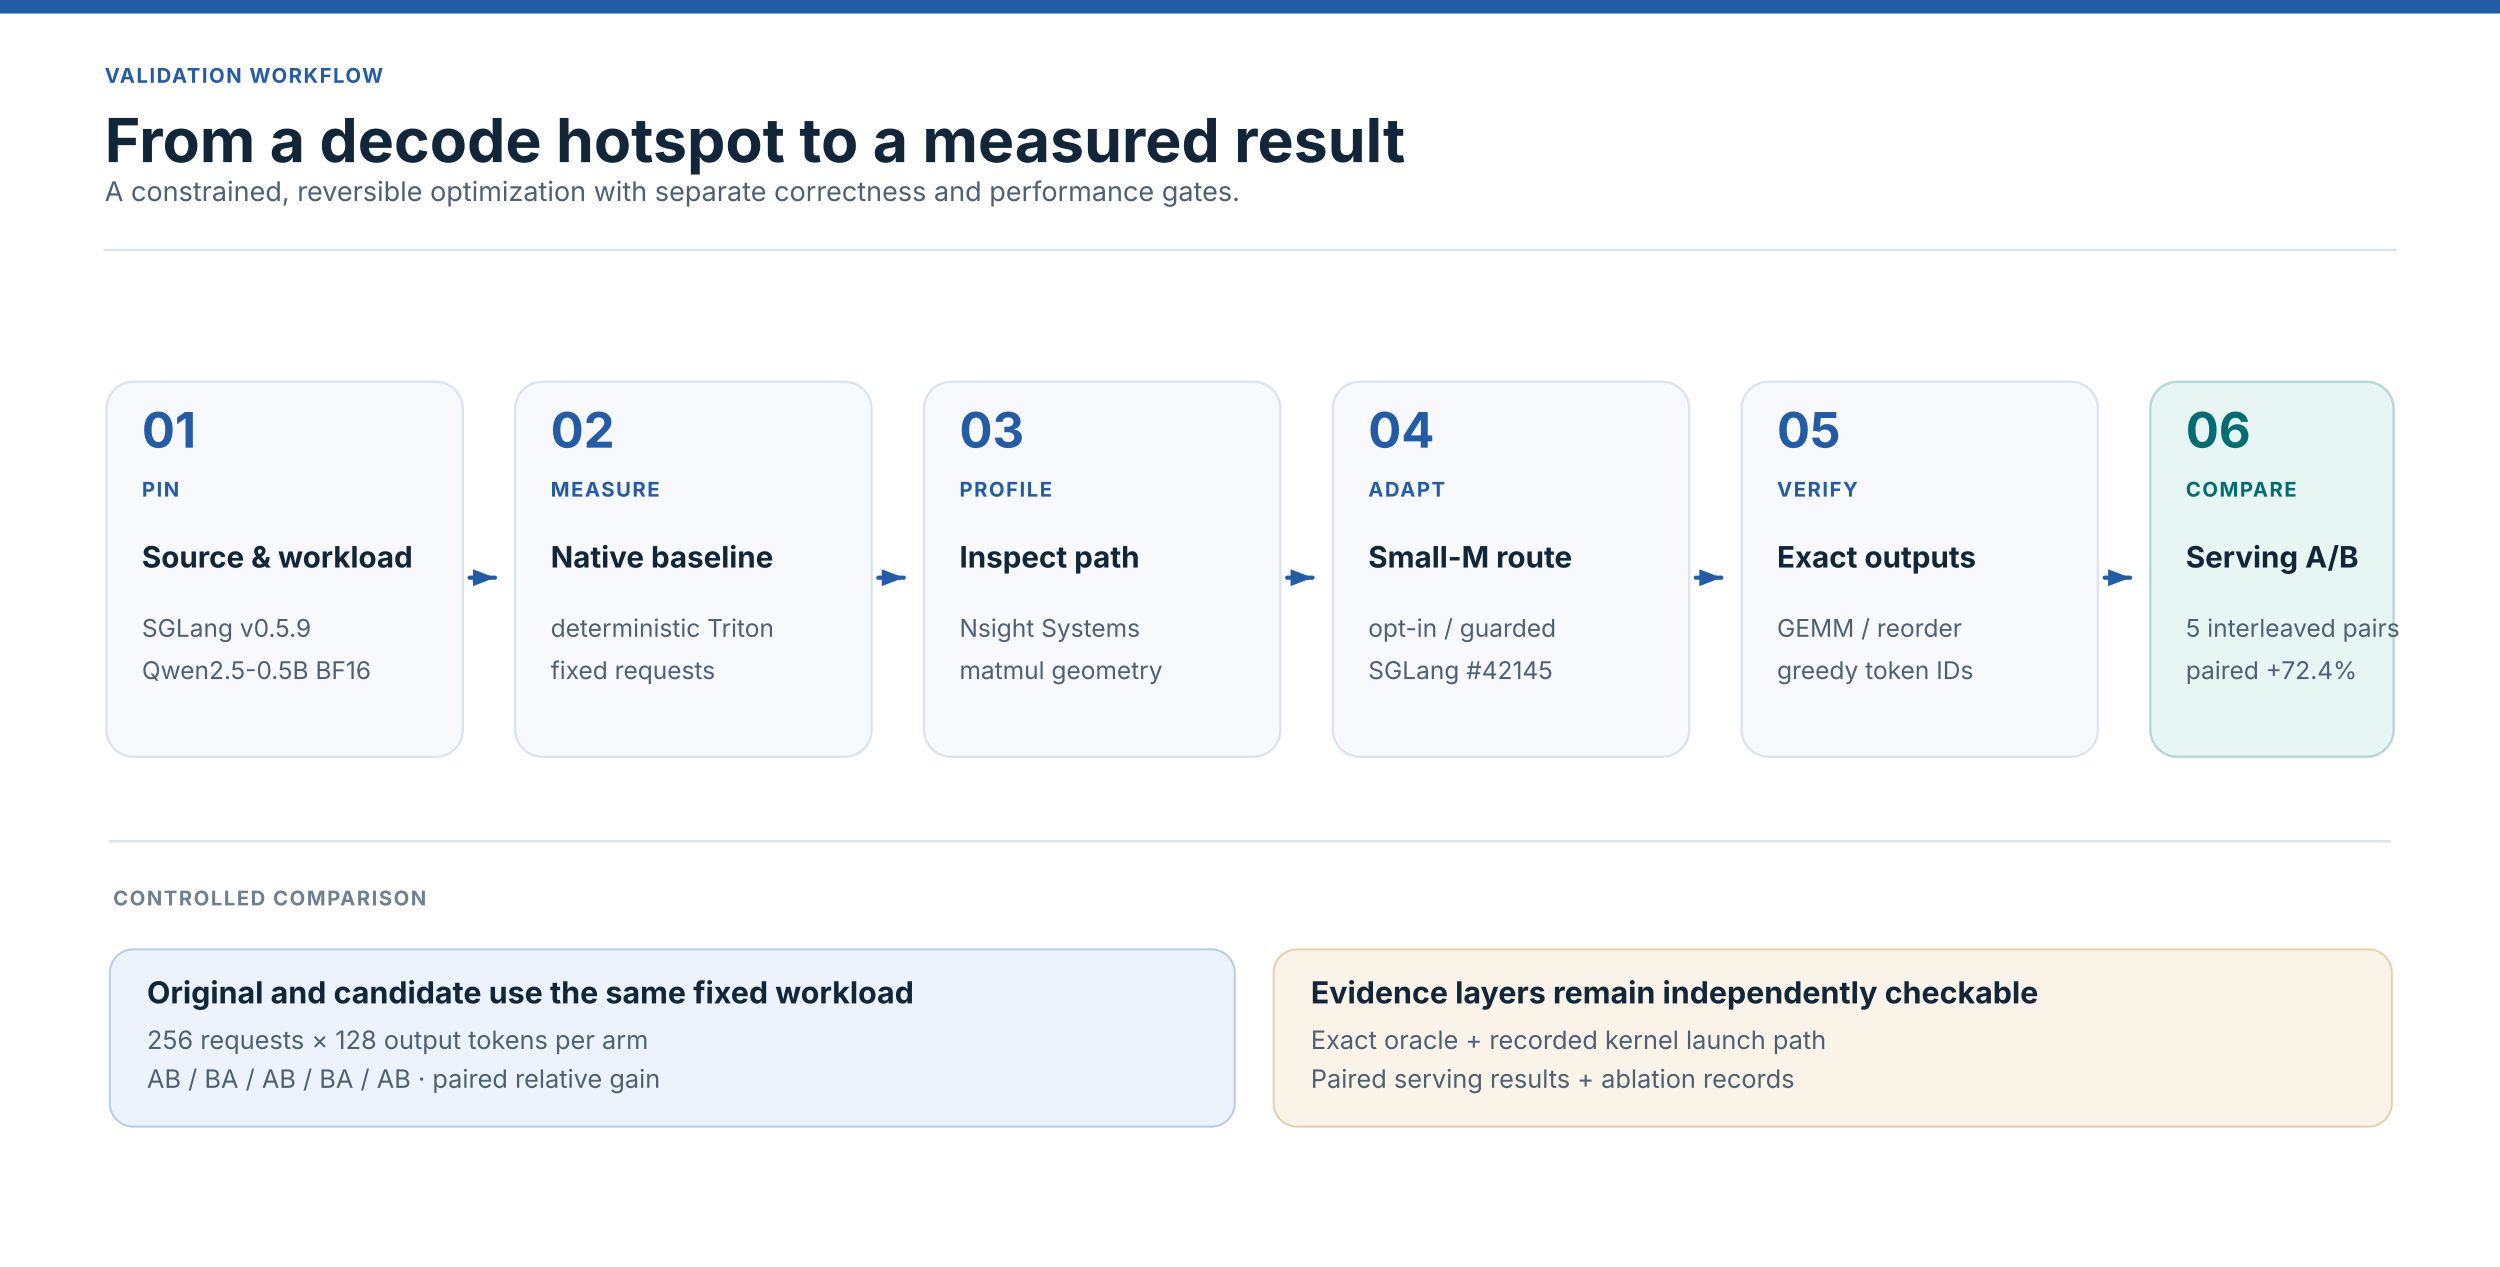
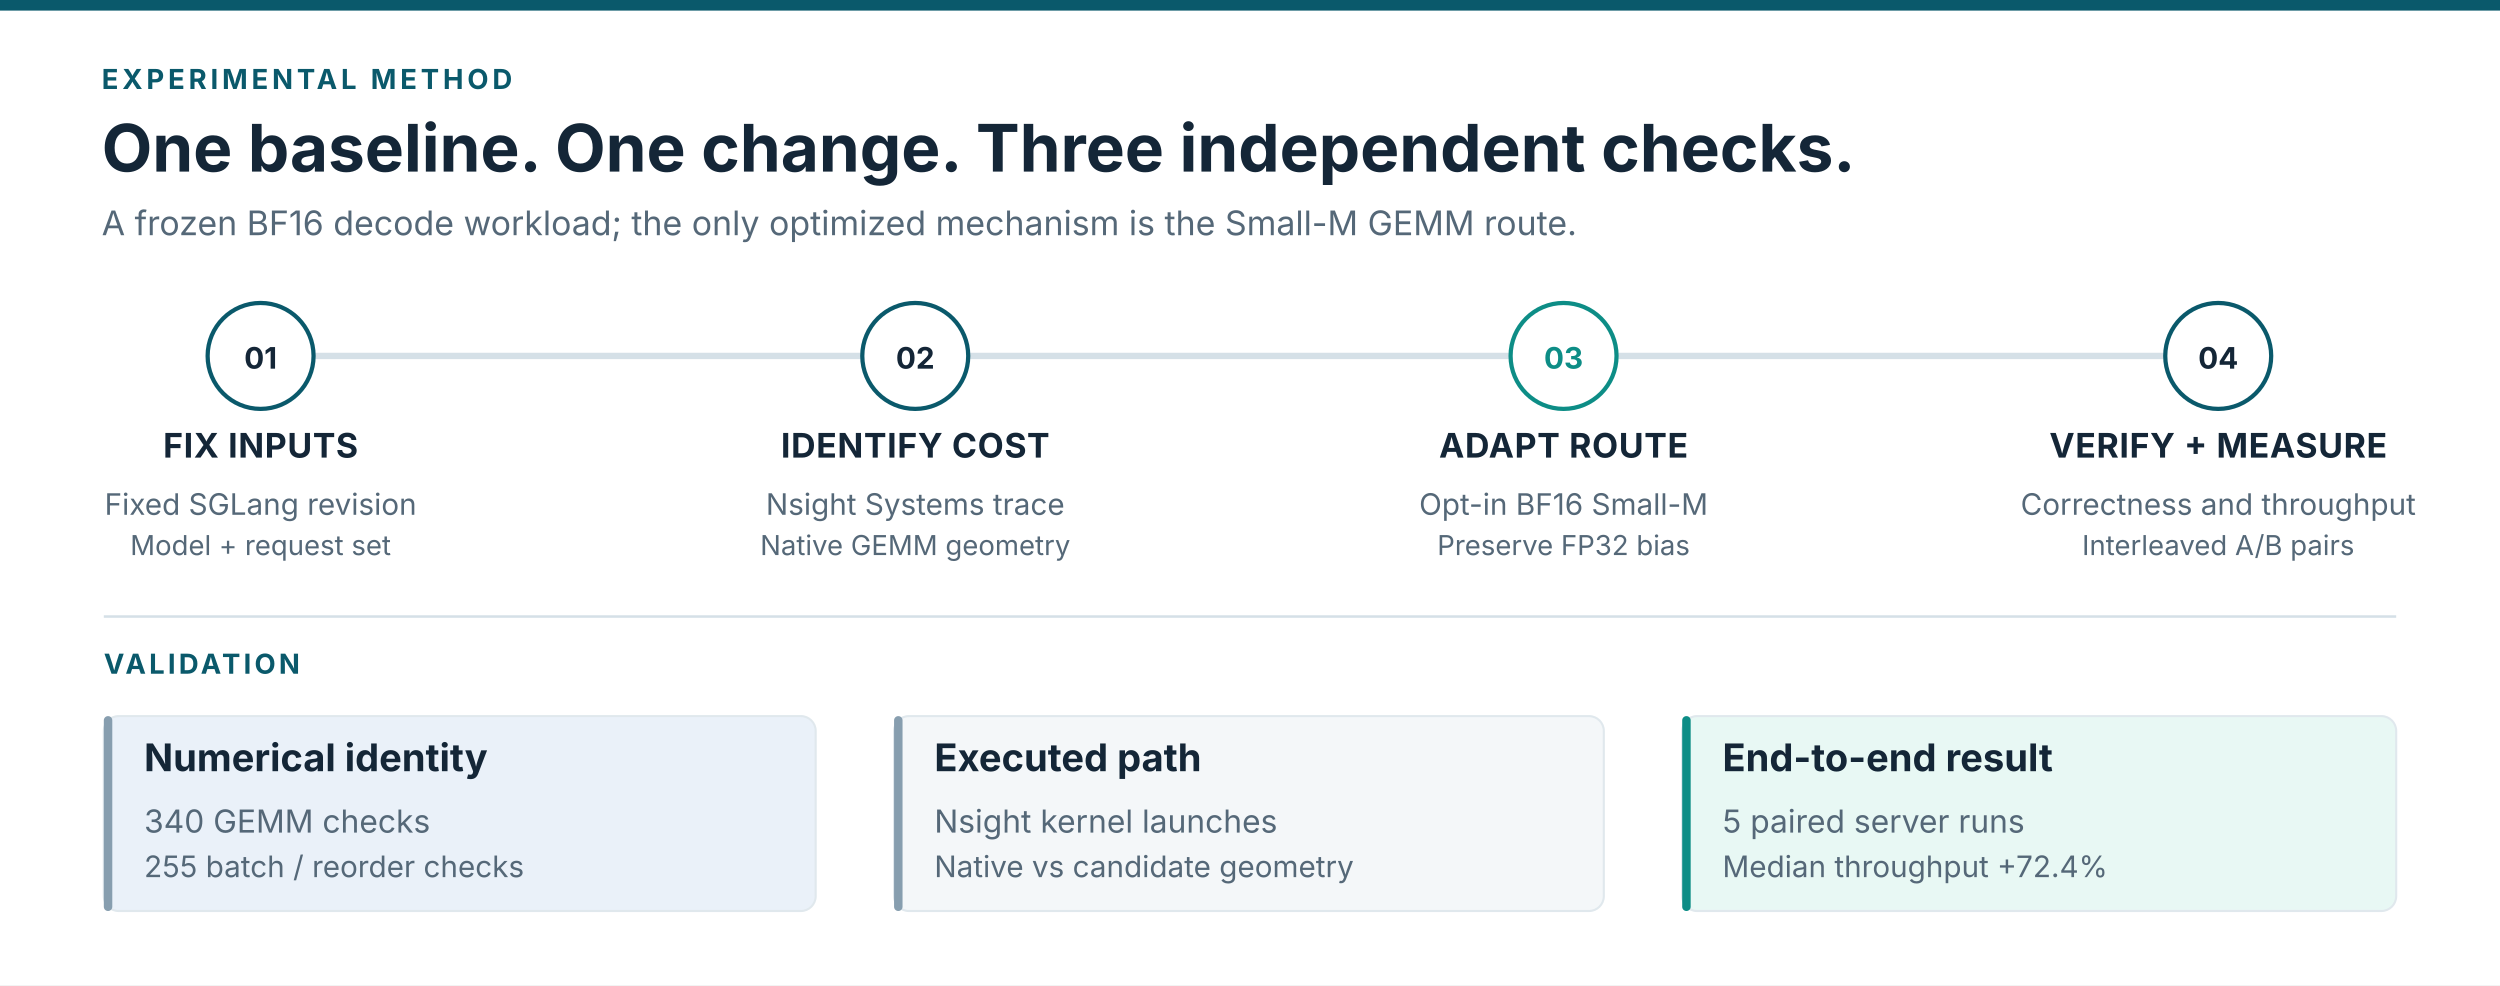
- <svg xmlns="http://www.w3.org/2000/svg" baseProfile="full" height="750" version="1.1" viewBox="0 0 1480 750" width="1480">
-   <defs />
-   <rect fill="#FFFFFF" height="750" width="1480" x="0" y="0" />
-   <rect fill="#225CA8" height="8" width="1480" x="0" y="0" />
-   <text fill="#225CA8" font-family="Inter, Lato, Arial, sans-serif" font-size="12" font-weight="700" letter-spacing=".9px" text-anchor="start" x="62" y="49">VALIDATION WORKFLOW</text>
-   <text fill="#12263A" font-family="Inter, Lato, Arial, sans-serif" font-size="36" font-weight="700" text-anchor="start" x="62" y="96">From a decode hotspot to a measured result</text>
-   <text fill="#4D6074" font-family="Inter, Lato, Arial, sans-serif" font-size="16" font-weight="400" text-anchor="start" x="62" y="119">A constrained, reversible optimization with separate correctness and performance gates.</text>
-   <line fill="none" stroke="#DCE5EC" stroke-linecap="round" stroke-width="1.5" x1="62" x2="1418" y1="148" y2="148" />
-   <rect fill="#F7F9FC" height="222" rx="16" ry="16" stroke="#DCE5EC" stroke-width="1.4" width="211" x="63" y="226" />
-   <text fill="#225CA8" font-family="Inter, Lato, Arial, sans-serif" font-size="29" font-weight="700" text-anchor="start" x="84" y="265">01</text>
-   <text fill="#225CA8" font-family="Inter, Lato, Arial, sans-serif" font-size="12" font-weight="700" letter-spacing=".9px" text-anchor="start" x="84" y="294">PIN</text>
-   <text fill="#12263A" font-family="Inter, Lato, Arial, sans-serif" font-size="17.5" font-weight="700" text-anchor="start" x="84" y="336">Source &amp; workload</text>
-   <text fill="#4D6074" font-family="Inter, Lato, Arial, sans-serif" font-size="14.5" font-weight="400" text-anchor="start" x="84" y="377">SGLang v0.5.9</text>
-   <text fill="#4D6074" font-family="Inter, Lato, Arial, sans-serif" font-size="14.5" font-weight="400" text-anchor="start" x="84" y="402">Qwen2.5-0.5B BF16</text>
-   <line fill="none" stroke="#225CA8" stroke-linecap="round" stroke-width="2.5" x1="278" x2="293" y1="342" y2="342" />
-   <polygon fill="#225CA8" points="293,342 280.0,337.0 280.0,347.0" stroke="none" />
-   <rect fill="#F7F9FC" height="222" rx="16" ry="16" stroke="#DCE5EC" stroke-width="1.4" width="211" x="305" y="226" />
-   <text fill="#225CA8" font-family="Inter, Lato, Arial, sans-serif" font-size="29" font-weight="700" text-anchor="start" x="326" y="265">02</text>
-   <text fill="#225CA8" font-family="Inter, Lato, Arial, sans-serif" font-size="12" font-weight="700" letter-spacing=".9px" text-anchor="start" x="326" y="294">MEASURE</text>
-   <text fill="#12263A" font-family="Inter, Lato, Arial, sans-serif" font-size="17.5" font-weight="700" text-anchor="start" x="326" y="336">Native baseline</text>
-   <text fill="#4D6074" font-family="Inter, Lato, Arial, sans-serif" font-size="14.5" font-weight="400" text-anchor="start" x="326" y="377">deterministic Triton</text>
-   <text fill="#4D6074" font-family="Inter, Lato, Arial, sans-serif" font-size="14.5" font-weight="400" text-anchor="start" x="326" y="402">fixed requests</text>
-   <line fill="none" stroke="#225CA8" stroke-linecap="round" stroke-width="2.5" x1="520" x2="535" y1="342" y2="342" />
-   <polygon fill="#225CA8" points="535,342 522.0,337.0 522.0,347.0" stroke="none" />
-   <rect fill="#F7F9FC" height="222" rx="16" ry="16" stroke="#DCE5EC" stroke-width="1.4" width="211" x="547" y="226" />
-   <text fill="#225CA8" font-family="Inter, Lato, Arial, sans-serif" font-size="29" font-weight="700" text-anchor="start" x="568" y="265">03</text>
-   <text fill="#225CA8" font-family="Inter, Lato, Arial, sans-serif" font-size="12" font-weight="700" letter-spacing=".9px" text-anchor="start" x="568" y="294">PROFILE</text>
-   <text fill="#12263A" font-family="Inter, Lato, Arial, sans-serif" font-size="17.5" font-weight="700" text-anchor="start" x="568" y="336">Inspect path</text>
-   <text fill="#4D6074" font-family="Inter, Lato, Arial, sans-serif" font-size="14.5" font-weight="400" text-anchor="start" x="568" y="377">Nsight Systems</text>
-   <text fill="#4D6074" font-family="Inter, Lato, Arial, sans-serif" font-size="14.5" font-weight="400" text-anchor="start" x="568" y="402">matmul geometry</text>
-   <line fill="none" stroke="#225CA8" stroke-linecap="round" stroke-width="2.5" x1="762" x2="777" y1="342" y2="342" />
-   <polygon fill="#225CA8" points="777,342 764.0,337.0 764.0,347.0" stroke="none" />
-   <rect fill="#F7F9FC" height="222" rx="16" ry="16" stroke="#DCE5EC" stroke-width="1.4" width="211" x="789" y="226" />
-   <text fill="#225CA8" font-family="Inter, Lato, Arial, sans-serif" font-size="29" font-weight="700" text-anchor="start" x="810" y="265">04</text>
-   <text fill="#225CA8" font-family="Inter, Lato, Arial, sans-serif" font-size="12" font-weight="700" letter-spacing=".9px" text-anchor="start" x="810" y="294">ADAPT</text>
-   <text fill="#12263A" font-family="Inter, Lato, Arial, sans-serif" font-size="17.5" font-weight="700" text-anchor="start" x="810" y="336">Small-M route</text>
-   <text fill="#4D6074" font-family="Inter, Lato, Arial, sans-serif" font-size="14.5" font-weight="400" text-anchor="start" x="810" y="377">opt-in / guarded</text>
-   <text fill="#4D6074" font-family="Inter, Lato, Arial, sans-serif" font-size="14.5" font-weight="400" text-anchor="start" x="810" y="402">SGLang #42145</text>
-   <line fill="none" stroke="#225CA8" stroke-linecap="round" stroke-width="2.5" x1="1004" x2="1019" y1="342" y2="342" />
-   <polygon fill="#225CA8" points="1019,342 1006.0,337.0 1006.0,347.0" stroke="none" />
-   <rect fill="#F7F9FC" height="222" rx="16" ry="16" stroke="#DCE5EC" stroke-width="1.4" width="211" x="1031" y="226" />
-   <text fill="#225CA8" font-family="Inter, Lato, Arial, sans-serif" font-size="29" font-weight="700" text-anchor="start" x="1052" y="265">05</text>
-   <text fill="#225CA8" font-family="Inter, Lato, Arial, sans-serif" font-size="12" font-weight="700" letter-spacing=".9px" text-anchor="start" x="1052" y="294">VERIFY</text>
-   <text fill="#12263A" font-family="Inter, Lato, Arial, sans-serif" font-size="17.5" font-weight="700" text-anchor="start" x="1052" y="336">Exact outputs</text>
-   <text fill="#4D6074" font-family="Inter, Lato, Arial, sans-serif" font-size="14.5" font-weight="400" text-anchor="start" x="1052" y="377">GEMM / reorder</text>
-   <text fill="#4D6074" font-family="Inter, Lato, Arial, sans-serif" font-size="14.5" font-weight="400" text-anchor="start" x="1052" y="402">greedy token IDs</text>
-   <line fill="none" stroke="#225CA8" stroke-linecap="round" stroke-width="2.5" x1="1246" x2="1261" y1="342" y2="342" />
-   <polygon fill="#225CA8" points="1261,342 1248.0,337.0 1248.0,347.0" stroke="none" />
-   <rect fill="#E7F5F3" height="222" rx="16" ry="16" stroke="#B4D8D6" stroke-width="1.4" width="144" x="1273" y="226" />
-   <text fill="#006D73" font-family="Inter, Lato, Arial, sans-serif" font-size="29" font-weight="700" text-anchor="start" x="1294" y="265">06</text>
-   <text fill="#006D73" font-family="Inter, Lato, Arial, sans-serif" font-size="12" font-weight="700" letter-spacing=".9px" text-anchor="start" x="1294" y="294">COMPARE</text>
-   <text fill="#12263A" font-family="Inter, Lato, Arial, sans-serif" font-size="17.5" font-weight="700" text-anchor="start" x="1294" y="336">Serving A/B</text>
-   <text fill="#4D6074" font-family="Inter, Lato, Arial, sans-serif" font-size="14.5" font-weight="400" text-anchor="start" x="1294" y="377">5 interleaved pairs</text>
-   <text fill="#4D6074" font-family="Inter, Lato, Arial, sans-serif" font-size="14.5" font-weight="400" text-anchor="start" x="1294" y="402">paired +72.4%</text>
-   <line fill="none" stroke="#DCE5EC" stroke-linecap="round" stroke-width="1.5" x1="65" x2="1415" y1="498" y2="498" />
-   <text fill="#6F8090" font-family="Inter, Lato, Arial, sans-serif" font-size="12" font-weight="700" letter-spacing=".9px" text-anchor="start" x="67" y="536">CONTROLLED COMPARISON</text>
-   <rect fill="#ECF3FC" height="105" rx="14" ry="14" stroke="#B8CCEA" stroke-width="1.2" width="666" x="65" y="562" />
-   <text fill="#12263A" font-family="Inter, Lato, Arial, sans-serif" font-size="18" font-weight="700" text-anchor="start" x="87" y="594">Original and candidate use the same fixed workload</text>
-   <text fill="#4D6074" font-family="Inter, Lato, Arial, sans-serif" font-size="15" font-weight="400" text-anchor="start" x="87" y="621">256 requests × 128 output tokens per arm</text>
-   <text fill="#4D6074" font-family="Inter, Lato, Arial, sans-serif" font-size="15" font-weight="400" text-anchor="start" x="87" y="644">AB / BA / AB / BA / AB · paired relative gain</text>
-   <rect fill="#FAF3E7" height="105" rx="14" ry="14" stroke="#E8D0AE" stroke-width="1.2" width="662" x="754" y="562" />
-   <text fill="#12263A" font-family="Inter, Lato, Arial, sans-serif" font-size="18" font-weight="700" text-anchor="start" x="776" y="594">Evidence layers remain independently checkable</text>
-   <text fill="#4D6074" font-family="Inter, Lato, Arial, sans-serif" font-size="15" font-weight="400" text-anchor="start" x="776" y="621">Exact oracle + recorded kernel launch path</text>
-   <text fill="#4D6074" font-family="Inter, Lato, Arial, sans-serif" font-size="15" font-weight="400" text-anchor="start" x="776" y="644">Paired serving results + ablation records</text>
+ <svg xmlns="http://www.w3.org/2000/svg" viewBox="0 0 1180 465" width="1180" height="465" role="img">
+   <defs>
+     <marker id="arrow" markerWidth="8" markerHeight="8" refX="7" refY="4" orient="auto">
+       <path d="M1 1 L7 4 L1 7" fill="none" stroke="#0A596B" stroke-width="1.6" stroke-linejoin="round" />
+     </marker>
+     <marker id="arrowthin" markerWidth="7" markerHeight="7" refX="6" refY="3.5" orient="auto">
+       <path d="M1 1 L6 3.5 L1 6" fill="none" stroke="#768797" stroke-width="1.3" stroke-linejoin="round" />
+     </marker>
+   </defs>
+   <rect width="1180" height="465" fill="#FFFFFF" />
+   <rect x="0" y="0" width="1180" height="5" rx="0" fill="#0A596B" stroke="none" stroke-width="1" />
+   <text x="48" y="42" fill="#0A596B" font-family="Inter, Noto Sans, sans-serif" font-weight="700" font-size="13" text-anchor="start" letter-spacing="1.8">EXPERIMENTAL METHOD</text>
+   <text x="48" y="81" fill="#142637" font-family="Inter, Noto Sans, sans-serif" font-weight="700" font-size="31" text-anchor="start">One baseline. One change. Three independent checks.</text>
+   <text x="48" y="111" fill="#556878" font-family="Inter, Noto Sans, sans-serif" font-weight="400" font-size="16" text-anchor="start">A frozen BF16 decode workload; the only optimized mechanism is the Small-M GEMM route.</text>
+   <line x1="123" y1="168" x2="1047" y2="168" stroke="#D5E0E7" stroke-width="3" opacity="1" />
+   <circle cx="123" cy="168" r="25" fill="#FFFFFF" stroke="#0A596B" stroke-width="2" />
+   <text x="123" y="174" fill="#142637" font-family="Inter, Noto Sans, sans-serif" font-weight="700" font-size="14" text-anchor="middle">01</text>
+   <text x="123" y="216" fill="#142637" font-family="Inter, Noto Sans, sans-serif" font-weight="700" font-size="16" text-anchor="middle" letter-spacing=".3">FIX INPUTS</text>
+   <text x="123" y="243" fill="#556878" font-family="Inter, Noto Sans, sans-serif" font-weight="400" font-size="14" text-anchor="middle">Fixed SGLang revision</text>
+   <text x="123" y="262" fill="#556878" font-family="Inter, Noto Sans, sans-serif" font-weight="400" font-size="13" text-anchor="middle">Model + request set</text>
+   <circle cx="432" cy="168" r="25" fill="#FFFFFF" stroke="#0A596B" stroke-width="2" />
+   <text x="432" y="174" fill="#142637" font-family="Inter, Noto Sans, sans-serif" font-weight="700" font-size="14" text-anchor="middle">02</text>
+   <text x="432" y="216" fill="#142637" font-family="Inter, Noto Sans, sans-serif" font-weight="700" font-size="16" text-anchor="middle" letter-spacing=".3">IDENTIFY COST</text>
+   <text x="432" y="243" fill="#556878" font-family="Inter, Noto Sans, sans-serif" font-weight="400" font-size="14" text-anchor="middle">Nsight Systems trace</text>
+   <text x="432" y="262" fill="#556878" font-family="Inter, Noto Sans, sans-serif" font-weight="400" font-size="13" text-anchor="middle">Native GEMM geometry</text>
+   <circle cx="738" cy="168" r="25" fill="#FFFFFF" stroke="#0D8D86" stroke-width="2" />
+   <text x="738" y="174" fill="#0D8D86" font-family="Inter, Noto Sans, sans-serif" font-weight="700" font-size="14" text-anchor="middle">03</text>
+   <text x="738" y="216" fill="#142637" font-family="Inter, Noto Sans, sans-serif" font-weight="700" font-size="16" text-anchor="middle" letter-spacing=".3">ADAPT ROUTE</text>
+   <text x="738" y="243" fill="#556878" font-family="Inter, Noto Sans, sans-serif" font-weight="400" font-size="14" text-anchor="middle">Opt-in BF16 Small-M</text>
+   <text x="738" y="262" fill="#556878" font-family="Inter, Noto Sans, sans-serif" font-weight="400" font-size="13" text-anchor="middle">Preserve FP32 bias</text>
+   <circle cx="1047" cy="168" r="25" fill="#FFFFFF" stroke="#0A596B" stroke-width="2" />
+   <text x="1047" y="174" fill="#142637" font-family="Inter, Noto Sans, sans-serif" font-weight="700" font-size="14" text-anchor="middle">04</text>
+   <text x="1047" y="216" fill="#142637" font-family="Inter, Noto Sans, sans-serif" font-weight="700" font-size="16" text-anchor="middle" letter-spacing=".3">VERIFY + MEASURE</text>
+   <text x="1047" y="243" fill="#556878" font-family="Inter, Noto Sans, sans-serif" font-weight="400" font-size="14" text-anchor="middle">Correctness and throughput</text>
+   <text x="1047" y="262" fill="#556878" font-family="Inter, Noto Sans, sans-serif" font-weight="400" font-size="13" text-anchor="middle">Interleaved A/B pairs</text>
+   <line x1="49" y1="291" x2="1131" y2="291" stroke="#D5E0E7" stroke-width="1.2" opacity="1" />
+   <text x="49" y="318" fill="#0A596B" font-family="Inter, Noto Sans, sans-serif" font-weight="700" font-size="13" text-anchor="start" letter-spacing="1.5">VALIDATION</text>
+   <rect x="49" y="338" width="336" height="92" rx="7" fill="#EAF1F9" stroke="#E0E8ED" stroke-width="1" />
+   <rect x="49" y="338" width="4" height="92" rx="2" fill="#879EAF" stroke="none" stroke-width="1" />
+   <text x="68" y="364" fill="#142637" font-family="Inter, Noto Sans, sans-serif" font-weight="700" font-size="18" text-anchor="start">Numerical identity</text>
+   <text x="68" y="393" fill="#556878" font-family="Inter, Noto Sans, sans-serif" font-weight="400" font-size="15" text-anchor="start">340 GEMM checks</text>
+   <text x="68" y="414" fill="#556878" font-family="Inter, Noto Sans, sans-serif" font-weight="400" font-size="14" text-anchor="start">255 batch / reorder checks</text>
+   <rect x="422" y="338" width="335" height="92" rx="7" fill="#F4F7F9" stroke="#E0E8ED" stroke-width="1" />
+   <rect x="422" y="338" width="4" height="92" rx="2" fill="#879EAF" stroke="none" stroke-width="1" />
+   <text x="441" y="364" fill="#142637" font-family="Inter, Noto Sans, sans-serif" font-weight="700" font-size="18" text-anchor="start">Executed path</text>
+   <text x="441" y="393" fill="#556878" font-family="Inter, Noto Sans, sans-serif" font-weight="400" font-size="15" text-anchor="start">Nsight kernel launches</text>
+   <text x="441" y="414" fill="#556878" font-family="Inter, Noto Sans, sans-serif" font-weight="400" font-size="14" text-anchor="start">Native vs candidate geometry</text>
+   <rect x="794" y="338" width="337" height="92" rx="7" fill="#E8F8F4" stroke="#E0E8ED" stroke-width="1" />
+   <rect x="794" y="338" width="4" height="92" rx="2" fill="#0D8D86" stroke="none" stroke-width="1" />
+   <text x="813" y="364" fill="#142637" font-family="Inter, Noto Sans, sans-serif" font-weight="700" font-size="18" text-anchor="start">End-to-end result</text>
+   <text x="813" y="393" fill="#556878" font-family="Inter, Noto Sans, sans-serif" font-weight="400" font-size="15" text-anchor="start">5 paired server runs</text>
+   <text x="813" y="414" fill="#556878" font-family="Inter, Noto Sans, sans-serif" font-weight="400" font-size="14" text-anchor="start">Median throughput +72.4%</text>
</svg>
